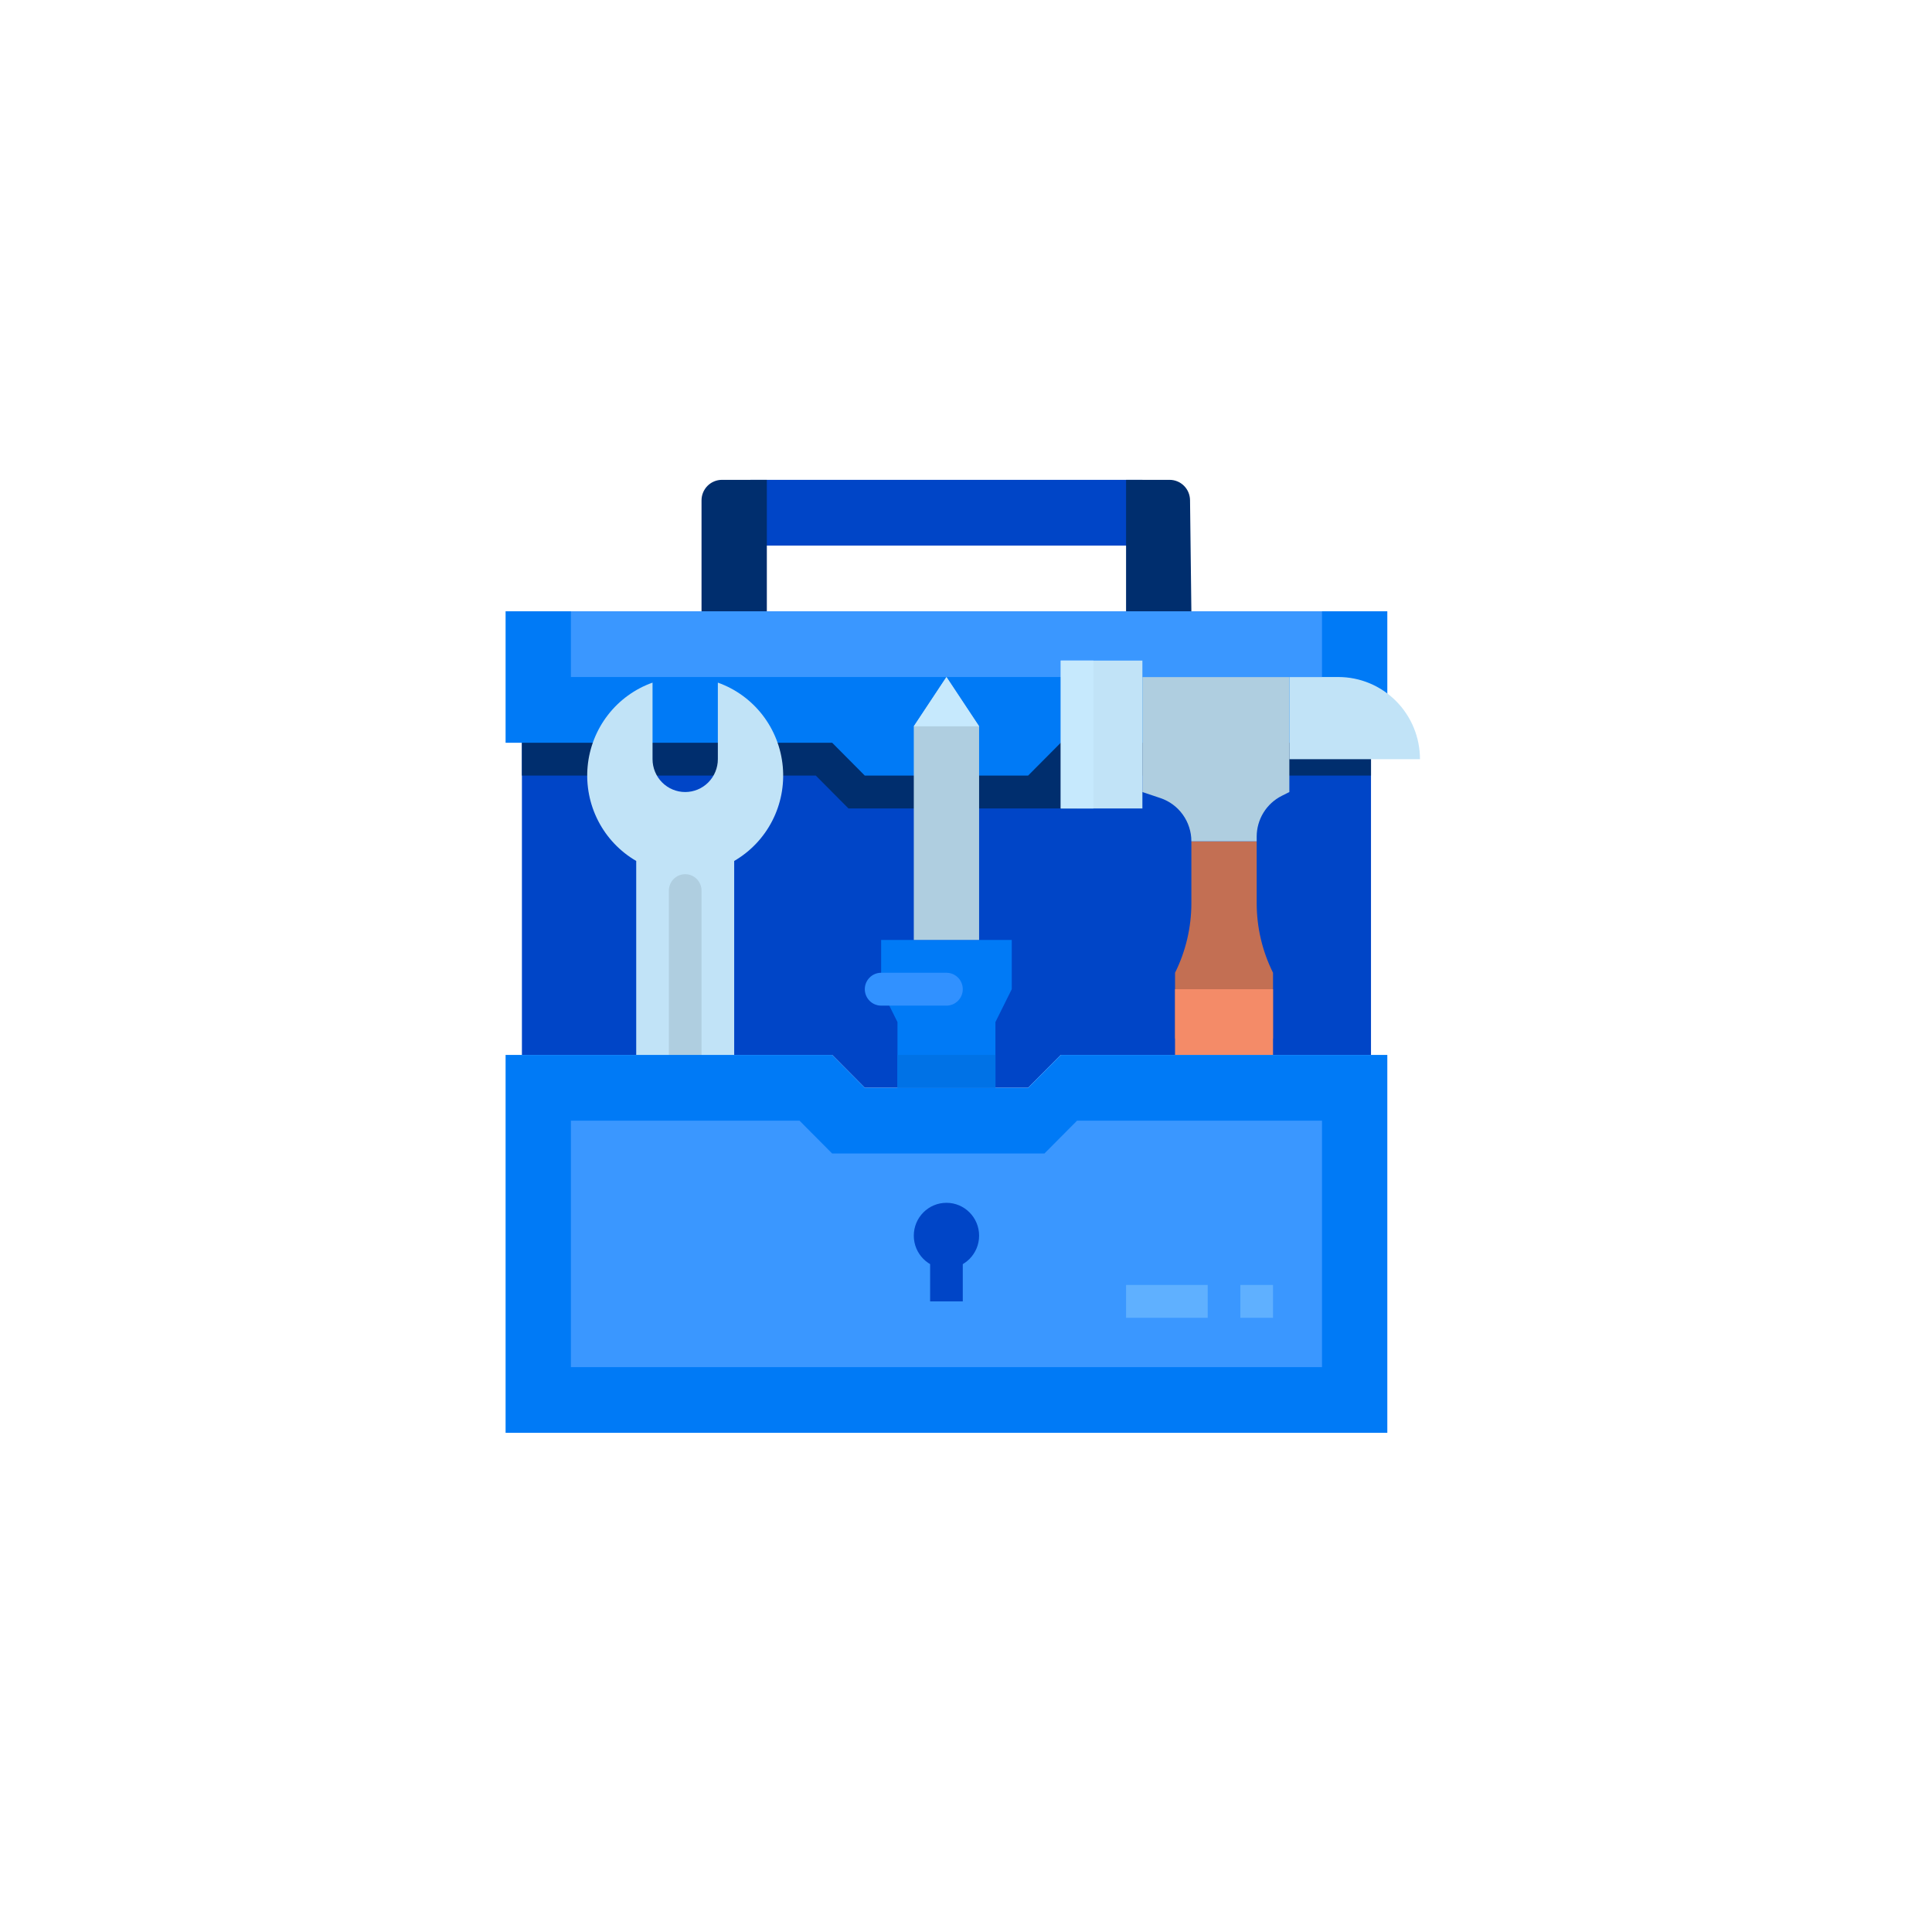
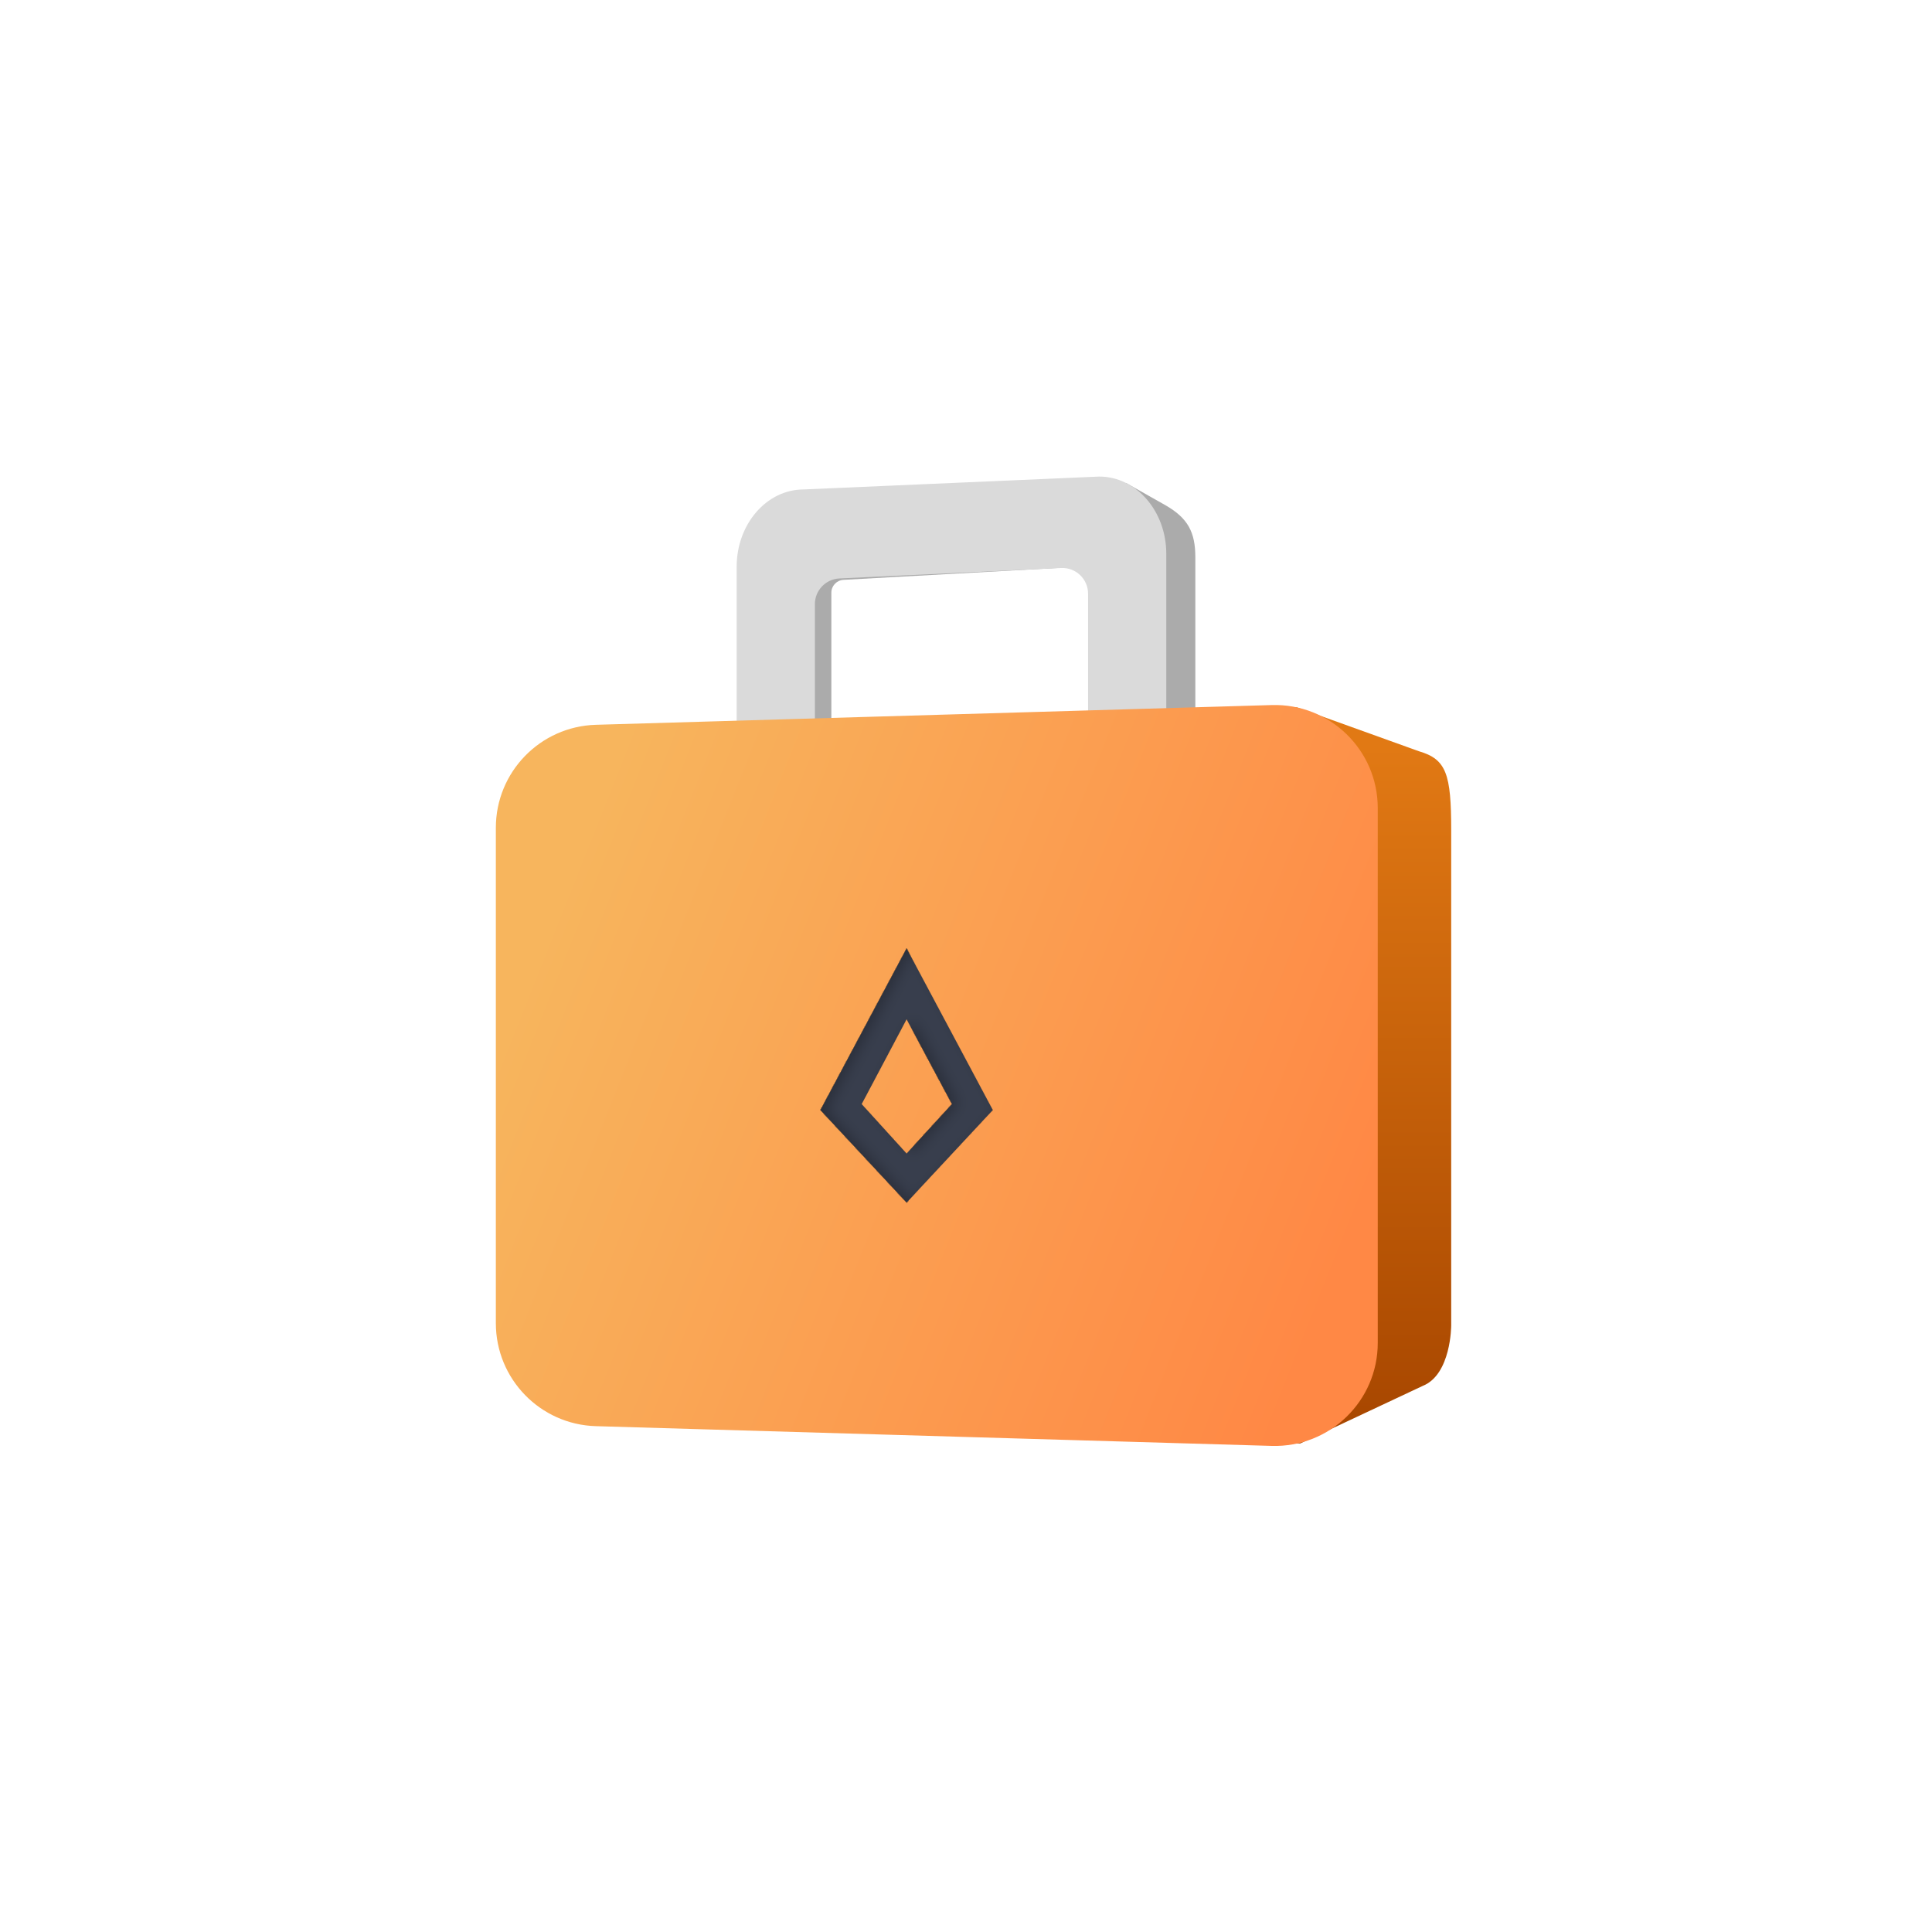
- <svg xmlns="http://www.w3.org/2000/svg" width="80" height="80" viewBox="0 0 300 200" fill="none">
-   <path d="M212.887 113.808H164.713L159.642 118.911H134.287L129.216 113.808H81.043V65.332H129.216L134.287 70.435H159.642L164.713 65.332H212.887V113.808Z" fill="#0045C7" />
-   <path d="M81.043 70.435H126.681L131.752 75.538H167.248L172.319 70.435H212.887V62.781H81.043V70.435Z" fill="#002E6E" />
-   <path d="M116.539 24.51H177.39V34.716H116.539V24.51Z" fill="#0045C7" />
-   <path d="M119.074 44.921H108.933V27.7C108.933 26.854 109.267 26.042 109.861 25.444C110.455 24.846 111.261 24.51 112.102 24.51H119.074V44.921Z" fill="#002E6E" />
-   <path d="M184.996 44.921H174.855V24.51H181.618C182.452 24.51 183.252 24.841 183.846 25.431C184.439 26.02 184.777 26.822 184.788 27.661L184.996 44.921Z" fill="#002E6E" />
-   <path d="M215.422 65.332H164.713L159.642 70.435H134.287L129.216 65.332H78.507V44.921H215.422V65.332Z" fill="#007AF6" />
-   <path d="M111.468 55.997C114.21 56.972 116.617 58.718 118.403 61.027C120.19 63.336 121.281 66.112 121.548 69.026C121.815 71.94 121.246 74.87 119.909 77.469C118.572 80.068 116.522 82.226 114.004 83.689V113.808H98.791V83.689C96.272 82.226 94.223 80.068 92.886 77.469C91.549 74.87 90.98 71.94 91.246 69.026C91.513 66.112 92.605 63.336 94.391 61.027C96.177 58.718 98.584 56.972 101.326 55.997V67.883C101.326 69.237 101.86 70.535 102.811 71.492C103.762 72.449 105.052 72.986 106.397 72.986C107.742 72.986 109.032 72.449 109.983 71.492C110.934 70.535 111.468 69.237 111.468 67.883V55.997Z" fill="#C1E3F7" />
-   <path d="M106.397 116.36C105.725 116.36 105.08 116.091 104.604 115.612C104.129 115.134 103.862 114.485 103.862 113.808V88.294C103.862 87.618 104.129 86.969 104.604 86.49C105.08 86.012 105.725 85.743 106.397 85.743C107.07 85.743 107.715 86.012 108.19 86.49C108.665 86.969 108.933 87.618 108.933 88.294V113.808C108.933 114.485 108.665 115.134 108.19 115.612C107.715 116.091 107.07 116.36 106.397 116.36Z" fill="#AFCEE0" />
-   <path d="M154.571 118.911H139.358V108.705L136.823 103.603V95.948H157.106V103.603L154.571 108.705V118.911Z" fill="#007AF6" />
-   <path d="M152.035 95.949H141.894V62.781L146.965 55.127L152.035 62.781V95.949Z" fill="#AFCEE0" />
-   <path d="M200.209 55.127H207.816C211.178 55.127 214.402 56.471 216.78 58.863C219.157 61.255 220.493 64.5 220.493 67.884H200.209V55.127Z" fill="#C1E3F7" />
-   <path d="M197.674 111.257H182.461V101.051C184.128 97.696 184.996 93.995 184.996 90.243V80.64H195.138V90.243C195.138 93.995 196.006 97.696 197.674 101.051V111.257Z" fill="#C36F53" />
-   <path d="M177.39 55.127V72.986L180.186 73.924C181.587 74.394 182.805 75.295 183.668 76.501C184.532 77.706 184.996 79.154 184.996 80.64H195.138V79.913C195.138 78.599 195.502 77.31 196.189 76.191C196.876 75.073 197.859 74.169 199.027 73.581L200.209 72.986V55.127H177.39Z" fill="#AFCEE0" />
-   <path d="M182.461 103.603H197.674V113.808H182.461V103.603Z" fill="#F48B68" />
-   <path d="M146.965 106.154H136.823C136.15 106.154 135.505 105.885 135.03 105.407C134.554 104.928 134.287 104.279 134.287 103.603C134.287 102.926 134.554 102.277 135.03 101.799C135.505 101.32 136.15 101.051 136.823 101.051H146.965C147.637 101.051 148.282 101.32 148.757 101.799C149.233 102.277 149.5 102.926 149.5 103.603C149.5 104.279 149.233 104.928 148.757 105.407C148.282 105.885 147.637 106.154 146.965 106.154Z" fill="#3191FF" />
-   <path d="M88.649 44.921H205.28V55.127H88.649V44.921Z" fill="#3A97FF" />
-   <path d="M215.422 172.49H78.507V113.808H129.216L134.287 118.911H159.642L164.713 113.808H215.422V172.49Z" fill="#007AF6" />
-   <path d="M205.28 162.284H88.649V124.014H124.145L129.216 129.116H162.177L167.248 124.014H205.28V162.284Z" fill="#3A97FF" />
-   <path d="M146.965 146.976C149.765 146.976 152.035 144.691 152.035 141.873C152.035 139.055 149.765 136.771 146.965 136.771C144.164 136.771 141.894 139.055 141.894 141.873C141.894 144.691 144.164 146.976 146.965 146.976Z" fill="#0045C7" />
-   <path d="M144.429 141.873H149.5V152.079H144.429V141.873Z" fill="#0045C7" />
-   <path d="M174.855 149.527H187.532V154.63H174.855V149.527Z" fill="#5FB0FF" />
-   <path d="M192.603 149.527H197.674V154.63H192.603V149.527Z" fill="#5FB0FF" />
-   <path d="M164.713 52.575H177.39V75.538H164.713V52.575Z" fill="#C1E3F7" />
-   <path d="M139.358 113.808H154.571V118.911H139.358V113.808Z" fill="#0072E6" />
-   <path d="M141.894 62.781H152.035L146.965 55.127L141.894 62.781Z" fill="#C6E9FD" />
-   <path d="M164.713 52.575H169.784V75.538H164.713V52.575Z" fill="#C6E9FD" />
+ <svg xmlns="http://www.w3.org/2000/svg" width="300" height="300" viewBox="0 0 300 300" fill="none">
+   <path fill-rule="evenodd" clip-rule="evenodd" d="M116.511 83.851C116.511 80.067 119.21 77 122.684 77L174.861 75L180.972 78.451C184.448 80.448 185.611 82.626 185.611 86.529V121H173.03V87.702L130.981 90.038C129.921 90.096 129.092 90.973 129.092 92.034V121H116.511V83.851Z" fill="#ABABAB" />
+   <path fill-rule="evenodd" clip-rule="evenodd" d="M114.389 88C114.389 81.373 119.05 76 124.8 76L170.69 74C176.44 74 181.101 79.373 181.101 86V121H168.955V92.193C168.955 89.91 167.047 88.09 164.766 88.198L130.347 89.82C128.214 89.921 126.535 91.68 126.535 93.816V121H114.389V88Z" fill="#DADADA" />
+   <path d="M85.318 132.312C85.318 123.303 90.937 116 97.869 116C97.869 116 194.433 109.831 201.365 109.831L220.323 116.65C224.584 117.895 225.342 120.162 225.342 128.921V205.829C225.342 205.829 225.342 213.454 220.905 215.208L201.903 224.138L97.869 221C90.937 221 85.318 213.697 85.318 204.688V132.312Z" fill="url(#paint0_linear_1201_2207)" />
+   <path d="M76.995 128.539C76.995 119.885 83.877 112.799 92.528 112.546L197.47 109.481C206.486 109.218 213.937 116.455 213.937 125.474V208.526C213.937 217.545 206.486 224.782 197.47 224.519L92.528 221.454C83.877 221.201 76.995 214.115 76.995 205.461V128.539Z" fill="url(#paint1_linear_1201_2207)" />
+   <g filter="url(#filter0_i_1201_2207)">
+     <path d="M140.777 147.269L154.161 172.367L140.777 186.735L127.393 172.367L140.777 147.269ZM140.777 179.124L147.818 171.441L140.777 158.272L133.8 171.441L140.777 179.124Z" fill="#383E4D" />
+   </g>
+   <defs>
+     <filter id="filter0_i_1201_2207" x="127.393" y="147.269" width="27.768" height="39.467" filterUnits="userSpaceOnUse" color-interpolation-filters="sRGB">
+       <feFlood flood-opacity="0" result="BackgroundImageFix" />
+       <feBlend mode="normal" in="SourceGraphic" in2="BackgroundImageFix" result="shape" />
+       <feColorMatrix in="SourceAlpha" type="matrix" values="0 0 0 0 0 0 0 0 0 0 0 0 0 0 0 0 0 0 127 0" result="hardAlpha" />
+       <feOffset dx="1" />
+       <feGaussianBlur stdDeviation="1" />
+       <feComposite in2="hardAlpha" operator="arithmetic" k2="-1" k3="1" />
+       <feColorMatrix type="matrix" values="0 0 0 0 0 0 0 0 0 0 0 0 0 0 0 0 0 0 0.25 0" />
+       <feBlend mode="normal" in2="shape" result="effect1_innerShadow_1201_2207" />
+     </filter>
+     <linearGradient id="paint0_linear_1201_2207" x1="154.951" y1="116" x2="154.951" y2="221" gradientUnits="userSpaceOnUse">
+       <stop stop-color="#E17914" />
+       <stop offset="1" stop-color="#A84700" />
+     </linearGradient>
+     <linearGradient id="paint1_linear_1201_2207" x1="90.772" y1="129.112" x2="215.424" y2="178.658" gradientUnits="userSpaceOnUse">
+       <stop stop-color="#F7B55D" />
+       <stop offset="1" stop-color="#FF8845" />
+     </linearGradient>
+   </defs>
</svg>
